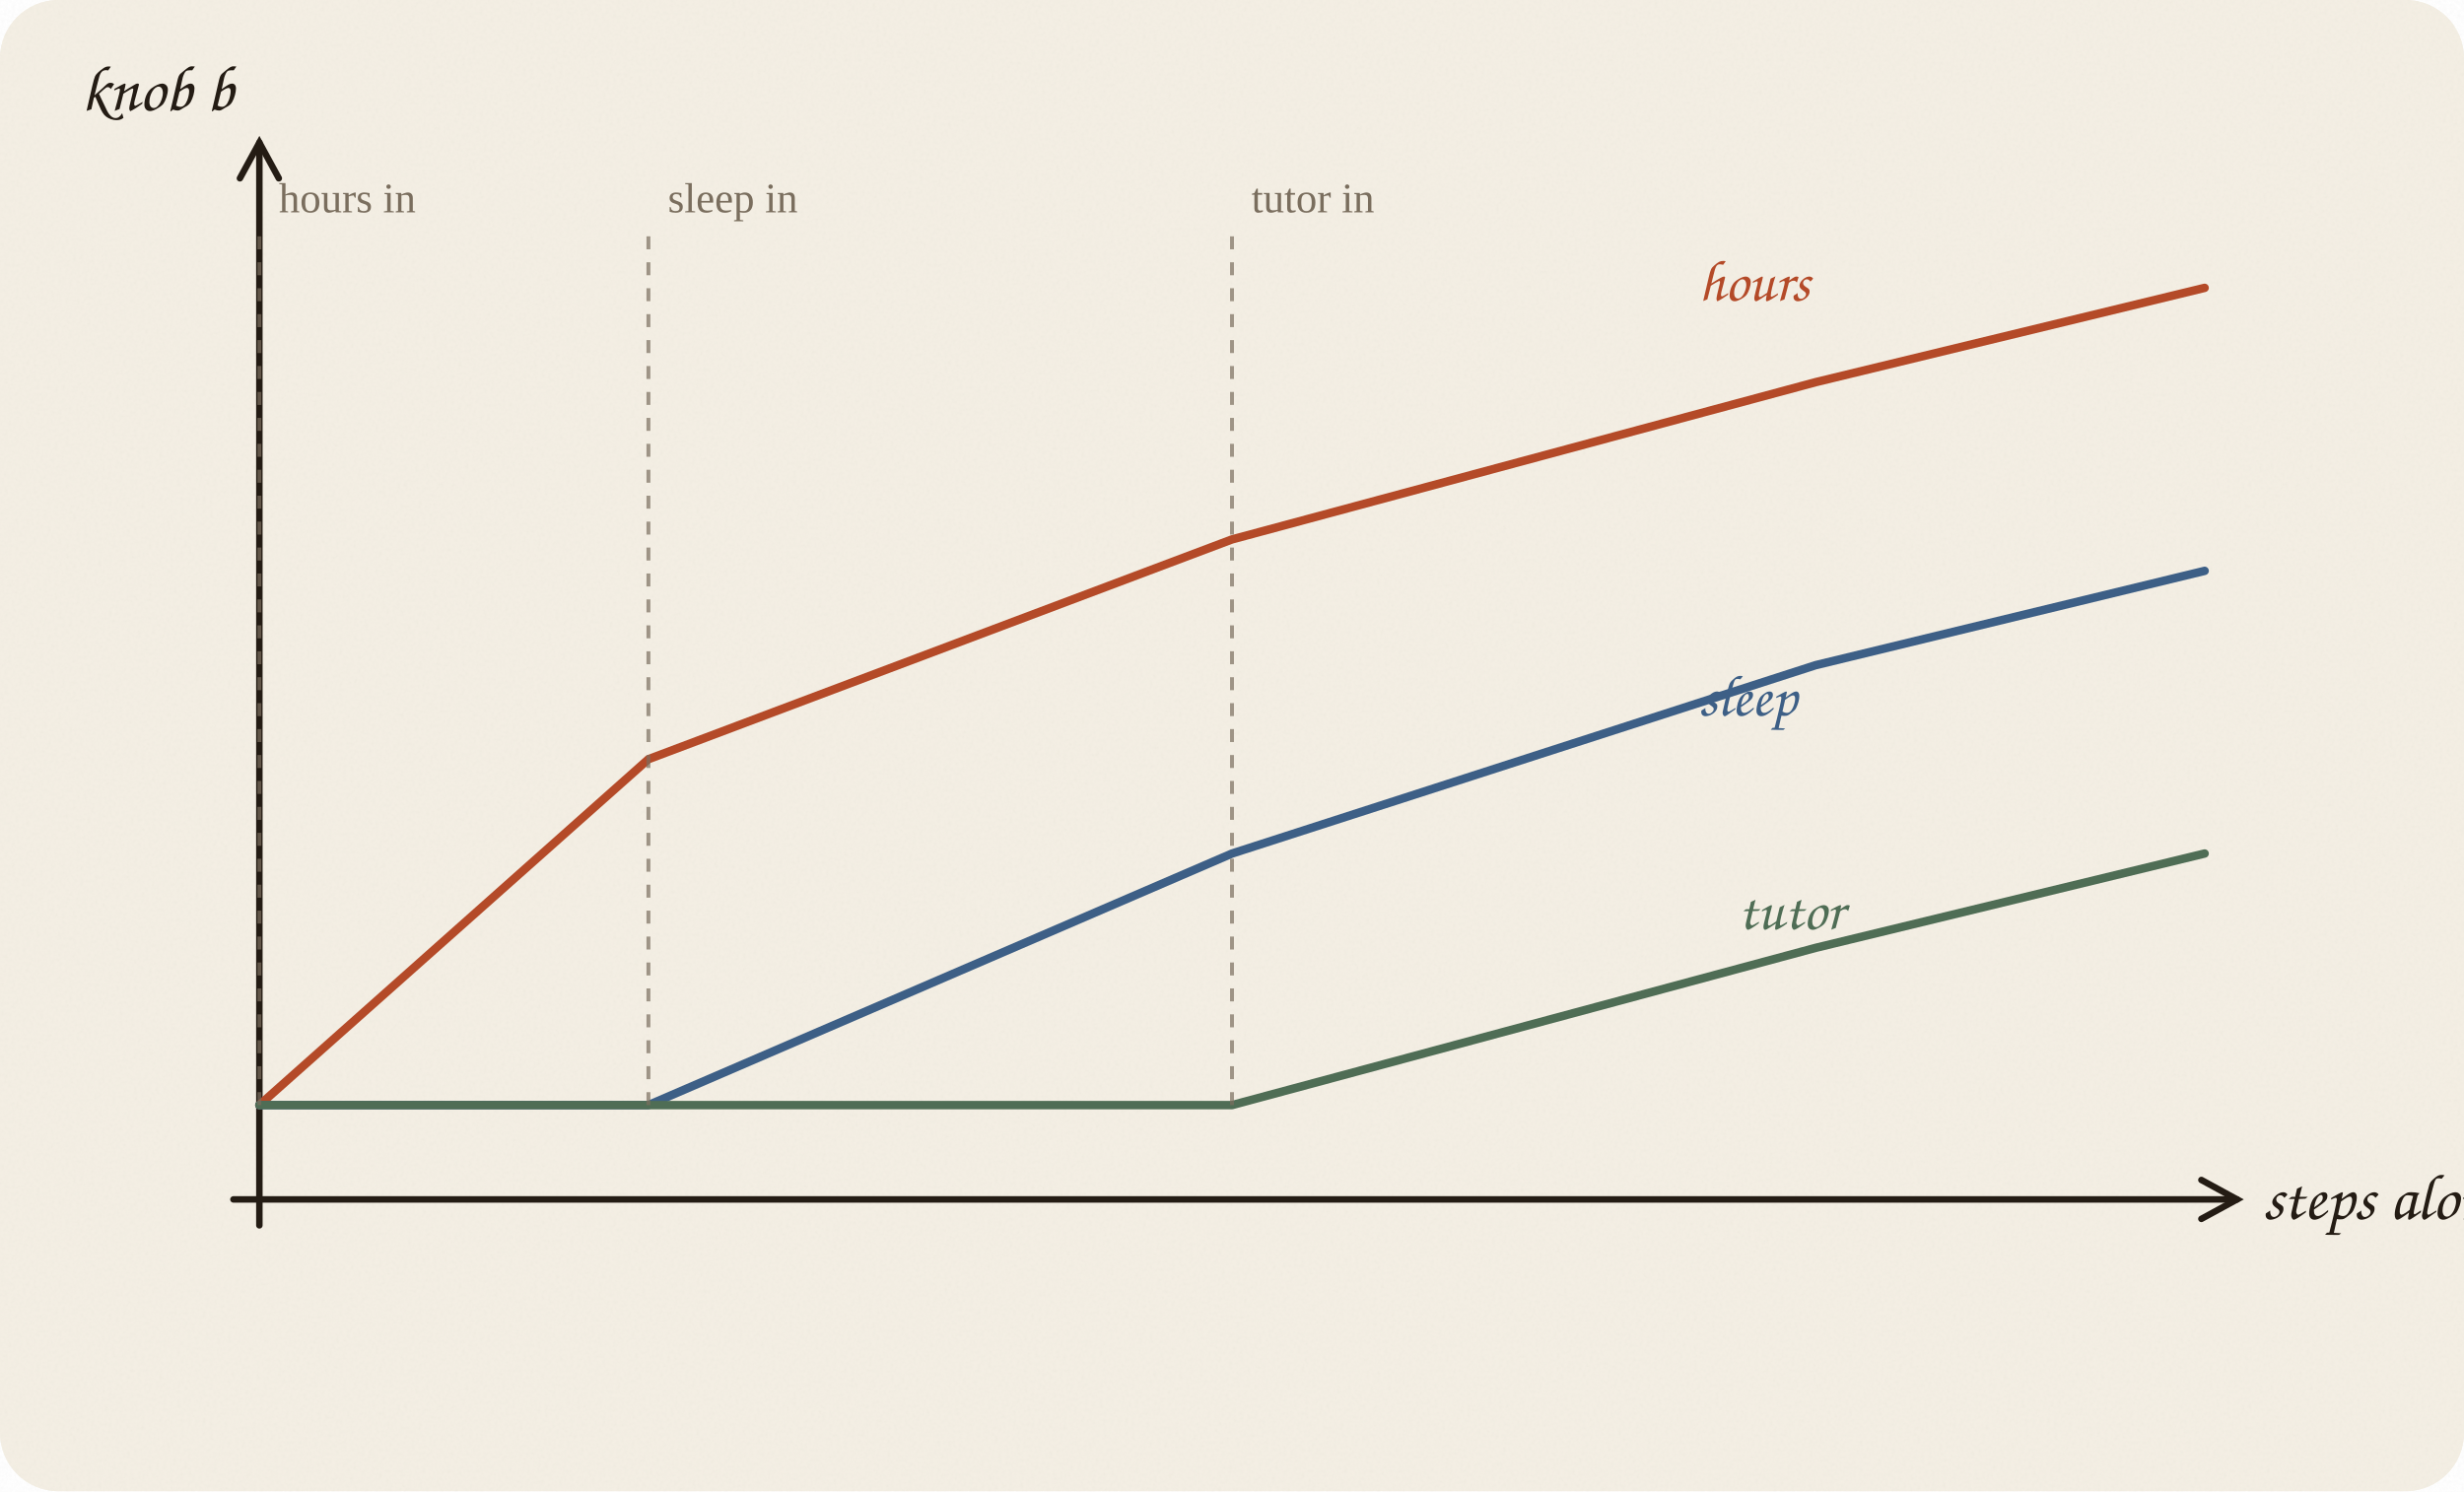
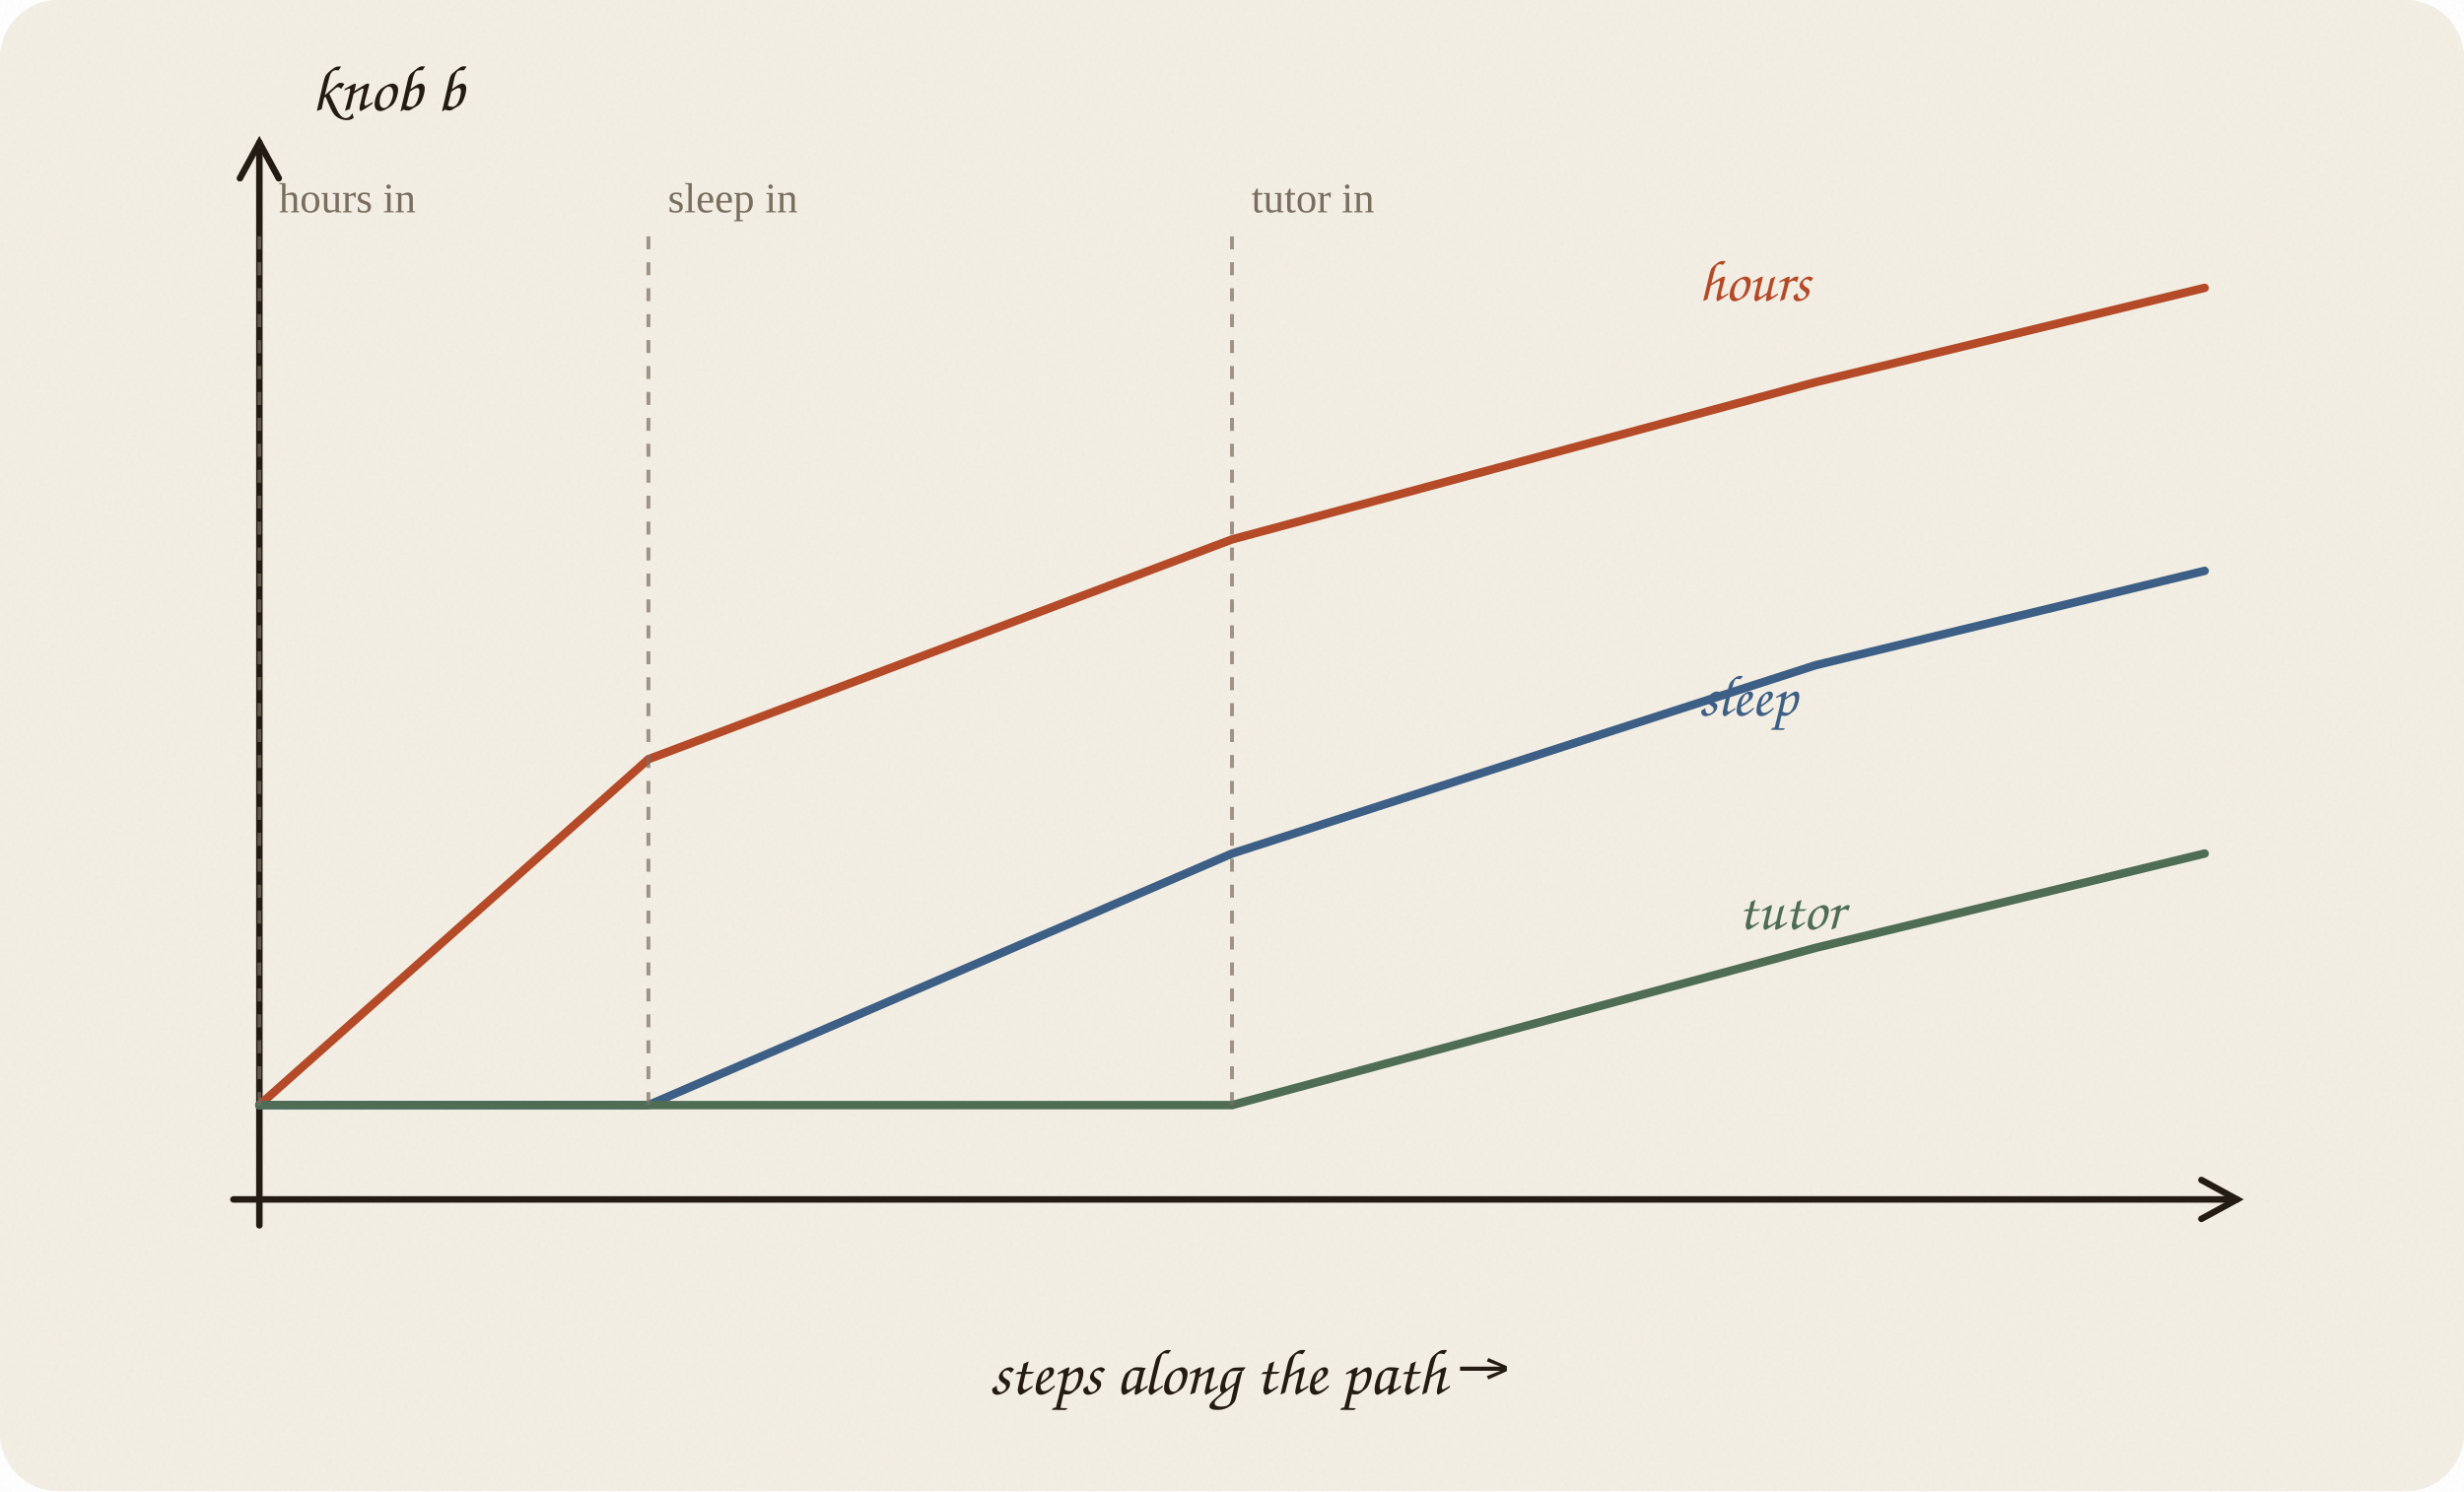
<svg xmlns="http://www.w3.org/2000/svg" viewBox="0 0 760 460" width="760" height="460" role="img" aria-label="LARS coefficient path; joins sit where a knob leaves zero">
  <defs>
    <filter id="grain" x="0" y="0" width="100%" height="100%">
      <feTurbulence type="fractalNoise" baseFrequency="0.9" numOctaves="2" stitchTiles="stitch" result="n" />
      <feColorMatrix type="saturate" values="0" />
      <feComponentTransfer>
        <feFuncA type="linear" slope="0.07" />
      </feComponentTransfer>
      <feBlend in="SourceGraphic" mode="multiply" />
    </filter>
  </defs>
  <rect width="760" height="460" rx="18" ry="18" fill="#f4efe4" />
  <rect width="760" height="460" rx="18" ry="18" fill="#f4efe4" filter="url(#grain)" opacity="0.9" />
  <path d="M 80.00,378.00 L 80.00,44.00" fill="none" stroke="#241c14" stroke-width="2.0" stroke-linecap="round" />
  <path d="M 72.00,370.00 L 690.00,370.00" fill="none" stroke="#241c14" stroke-width="2.0" stroke-linecap="round" />
  <path d="M 679.0,364.0 L 690.0,370.0 L 679.0,376.0" fill="none" stroke="#241c14" stroke-width="2.0" stroke-linecap="round" />
  <path d="M 74.0,55.0 L 80.0,44.0 L 86.0,55.0" fill="none" stroke="#241c14" stroke-width="2.0" stroke-linecap="round" />
-   <text x="698.0" y="376.0" font-family="Bradley Hand, Apple Chancery, Segoe Script, Comic Sans MS, cursive" font-size="20" fill="#241c14">steps along the path  →</text>
-   <text x="72.0" y="34.0" font-family="Bradley Hand, Apple Chancery, Segoe Script, Comic Sans MS, cursive" font-size="20" fill="#241c14" text-anchor="end">knob b</text>
+   <text x="385.0" y="430.0" font-family="Bradley Hand, Apple Chancery, Segoe Script, Comic Sans MS, cursive" font-size="20" fill="#241c14" text-anchor="middle">steps along the path  →</text>
+   <text x="96.0" y="34.0" font-family="Bradley Hand, Apple Chancery, Segoe Script, Comic Sans MS, cursive" font-size="20" fill="#241c14" text-anchor="start">knob b</text>
  <path d="M 80.0,340.9 L 200.0,234.2 L 380.0,166.4 L 560.0,117.9 L 680.0,88.8" fill="none" stroke="#b44a28" stroke-width="2.6" stroke-linecap="round" stroke-linejoin="round" />
  <text x="524.0" y="92.7" font-family="Bradley Hand, Apple Chancery, Segoe Script, Comic Sans MS, cursive" font-size="18" fill="#b44a28">hours</text>
  <path d="M 80.0,340.9 L 200.0,340.9 L 380.0,263.3 L 560.0,205.2 L 680.0,176.1" fill="none" stroke="#3d5f86" stroke-width="2.6" stroke-linecap="round" stroke-linejoin="round" />
  <text x="524.0" y="220.7" font-family="Bradley Hand, Apple Chancery, Segoe Script, Comic Sans MS, cursive" font-size="18" fill="#3d5f86">sleep</text>
  <path d="M 80.0,340.9 L 380.0,340.9 L 560.0,292.4 L 680.0,263.3" fill="none" stroke="#4f6d55" stroke-width="2.6" stroke-linecap="round" stroke-linejoin="round" />
  <text x="536.0" y="286.6" font-family="Bradley Hand, Apple Chancery, Segoe Script, Comic Sans MS, cursive" font-size="18" fill="#4f6d55">tutor</text>
  <path d="M 80.00,340.91 L 80.00,69.39" fill="none" stroke="#7a6e5e" stroke-width="1.2" stroke-dasharray="4 4" opacity="0.7" />
  <text x="86.0" y="65.5" font-family="Georgia, Times New Roman, serif" font-size="13" fill="#7a6e5e">hours in</text>
  <path d="M 200.00,340.91 L 200.00,69.39" fill="none" stroke="#7a6e5e" stroke-width="1.2" stroke-dasharray="4 4" opacity="0.7" />
  <text x="206.0" y="65.5" font-family="Georgia, Times New Roman, serif" font-size="13" fill="#7a6e5e">sleep in</text>
  <path d="M 380.00,340.91 L 380.00,69.39" fill="none" stroke="#7a6e5e" stroke-width="1.2" stroke-dasharray="4 4" opacity="0.7" />
  <text x="386.0" y="65.5" font-family="Georgia, Times New Roman, serif" font-size="13" fill="#7a6e5e">tutor in</text>
</svg>
